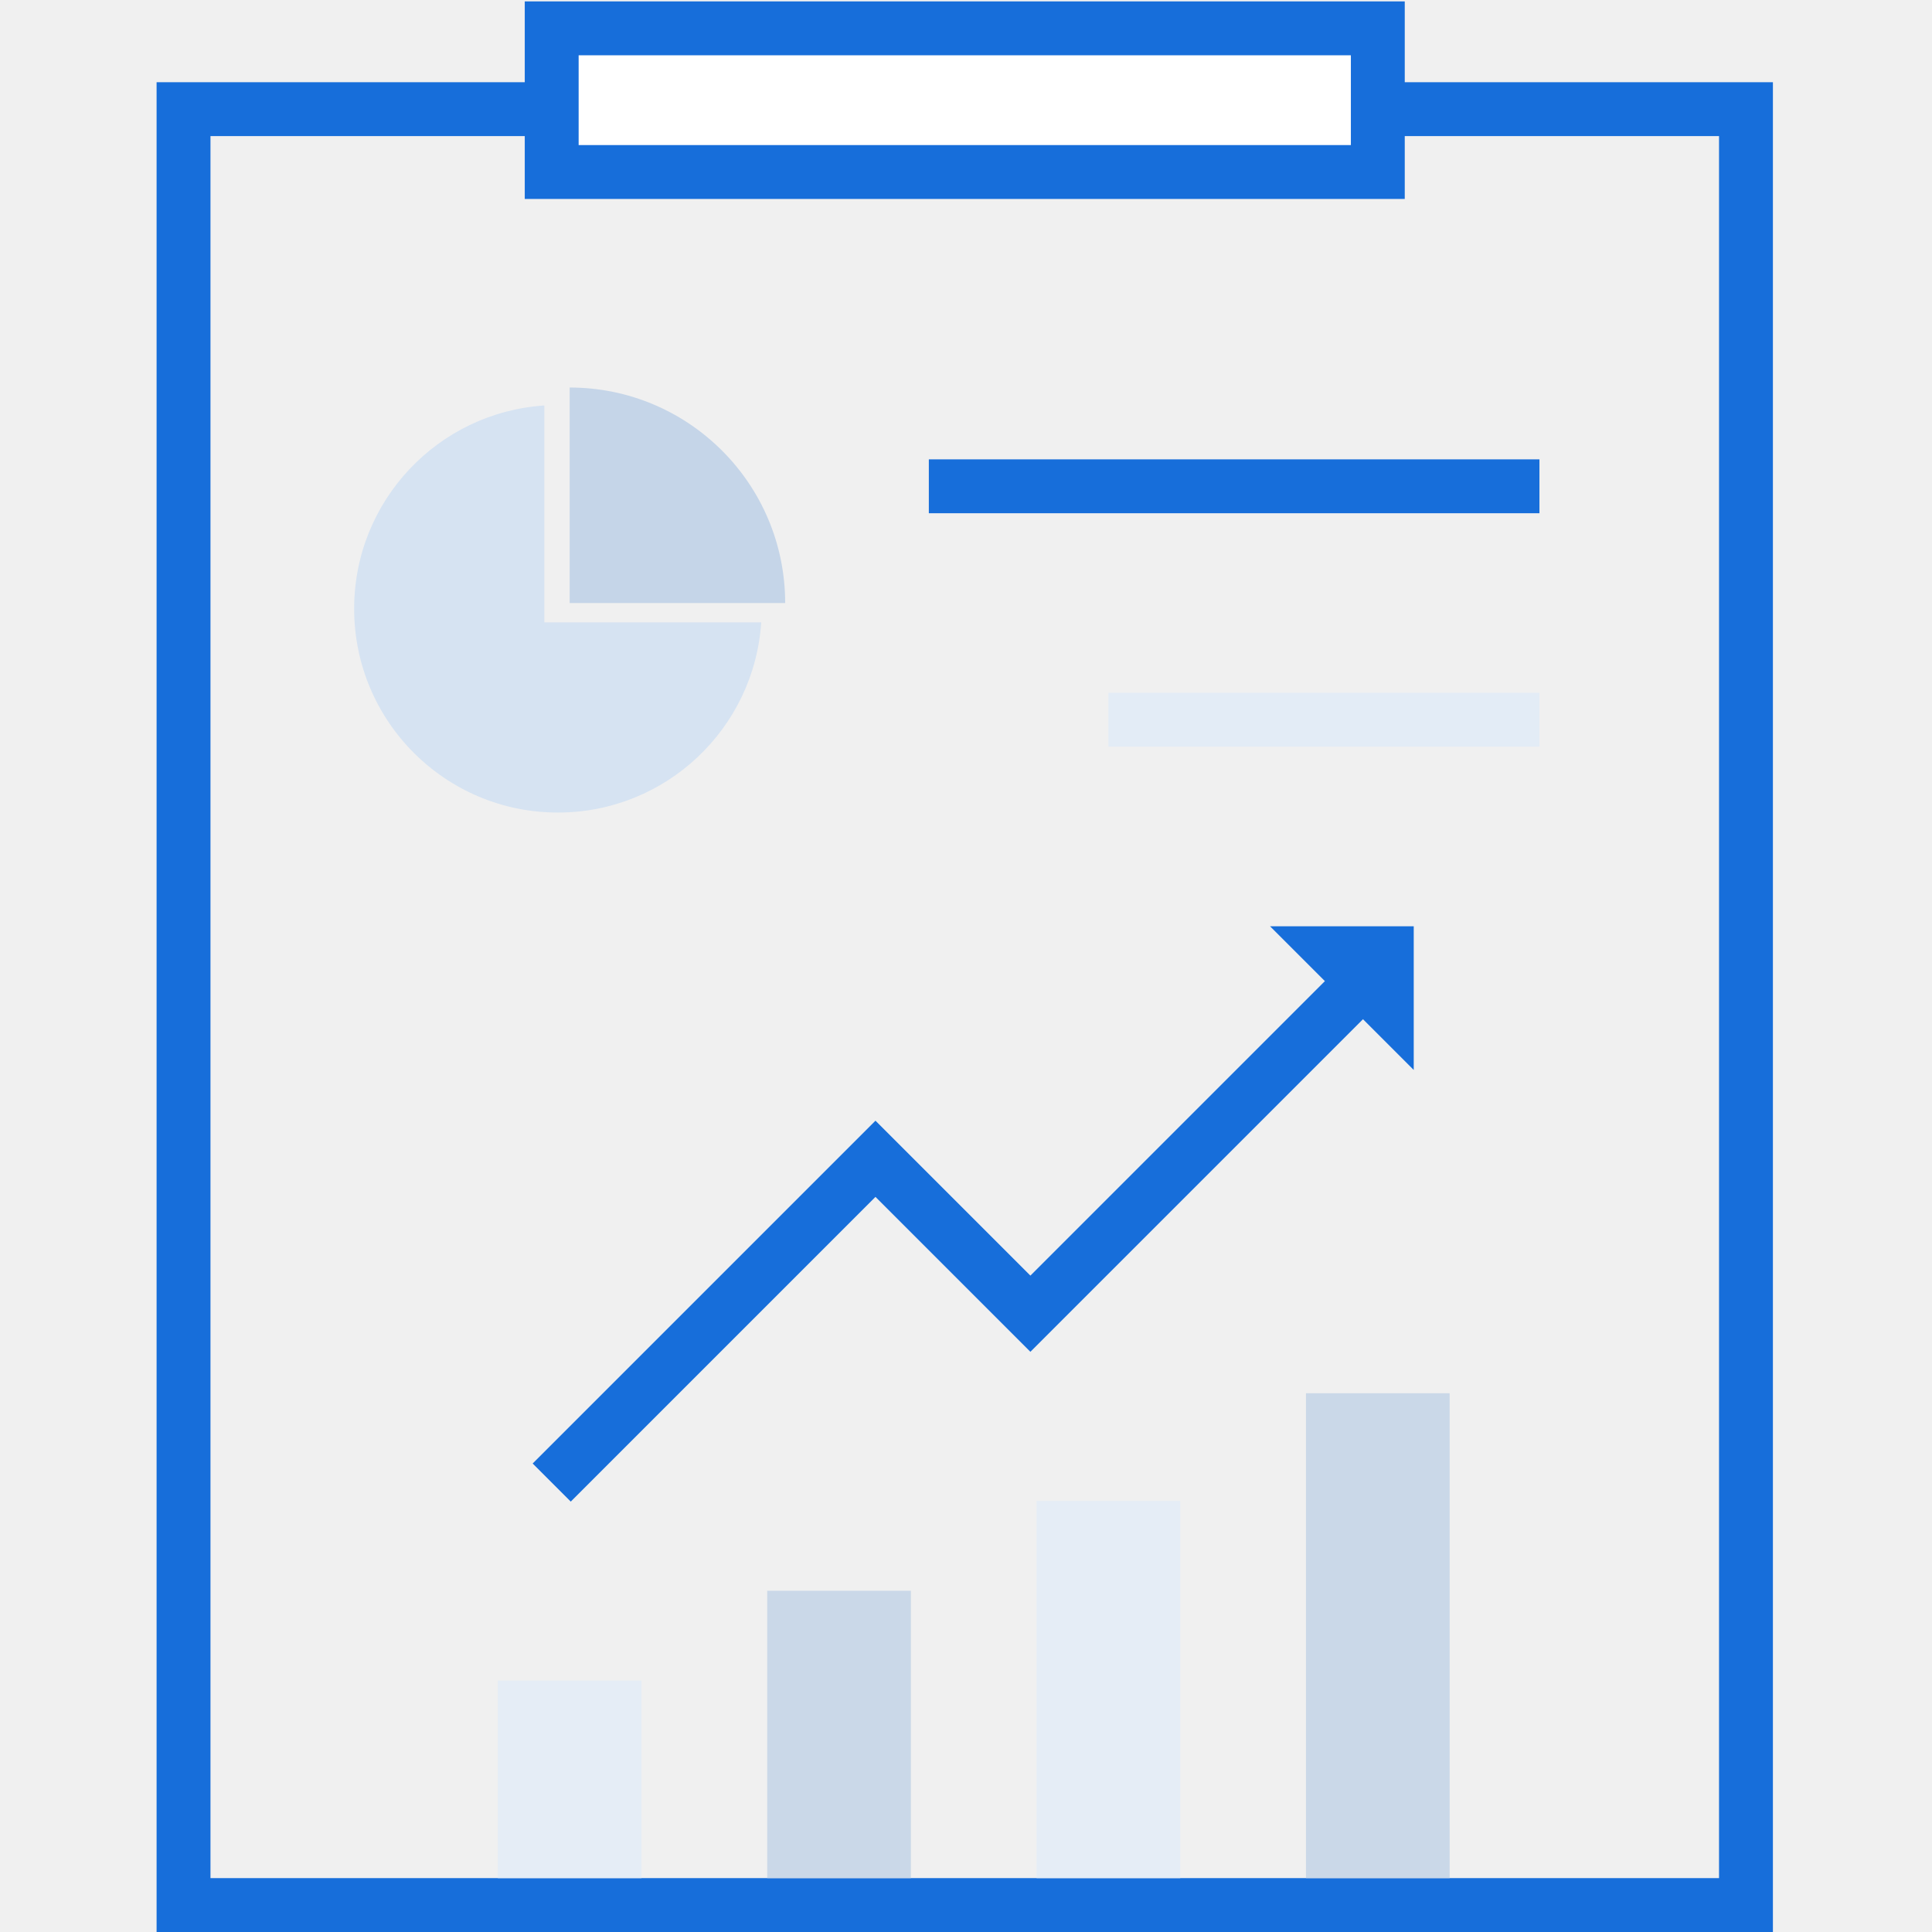
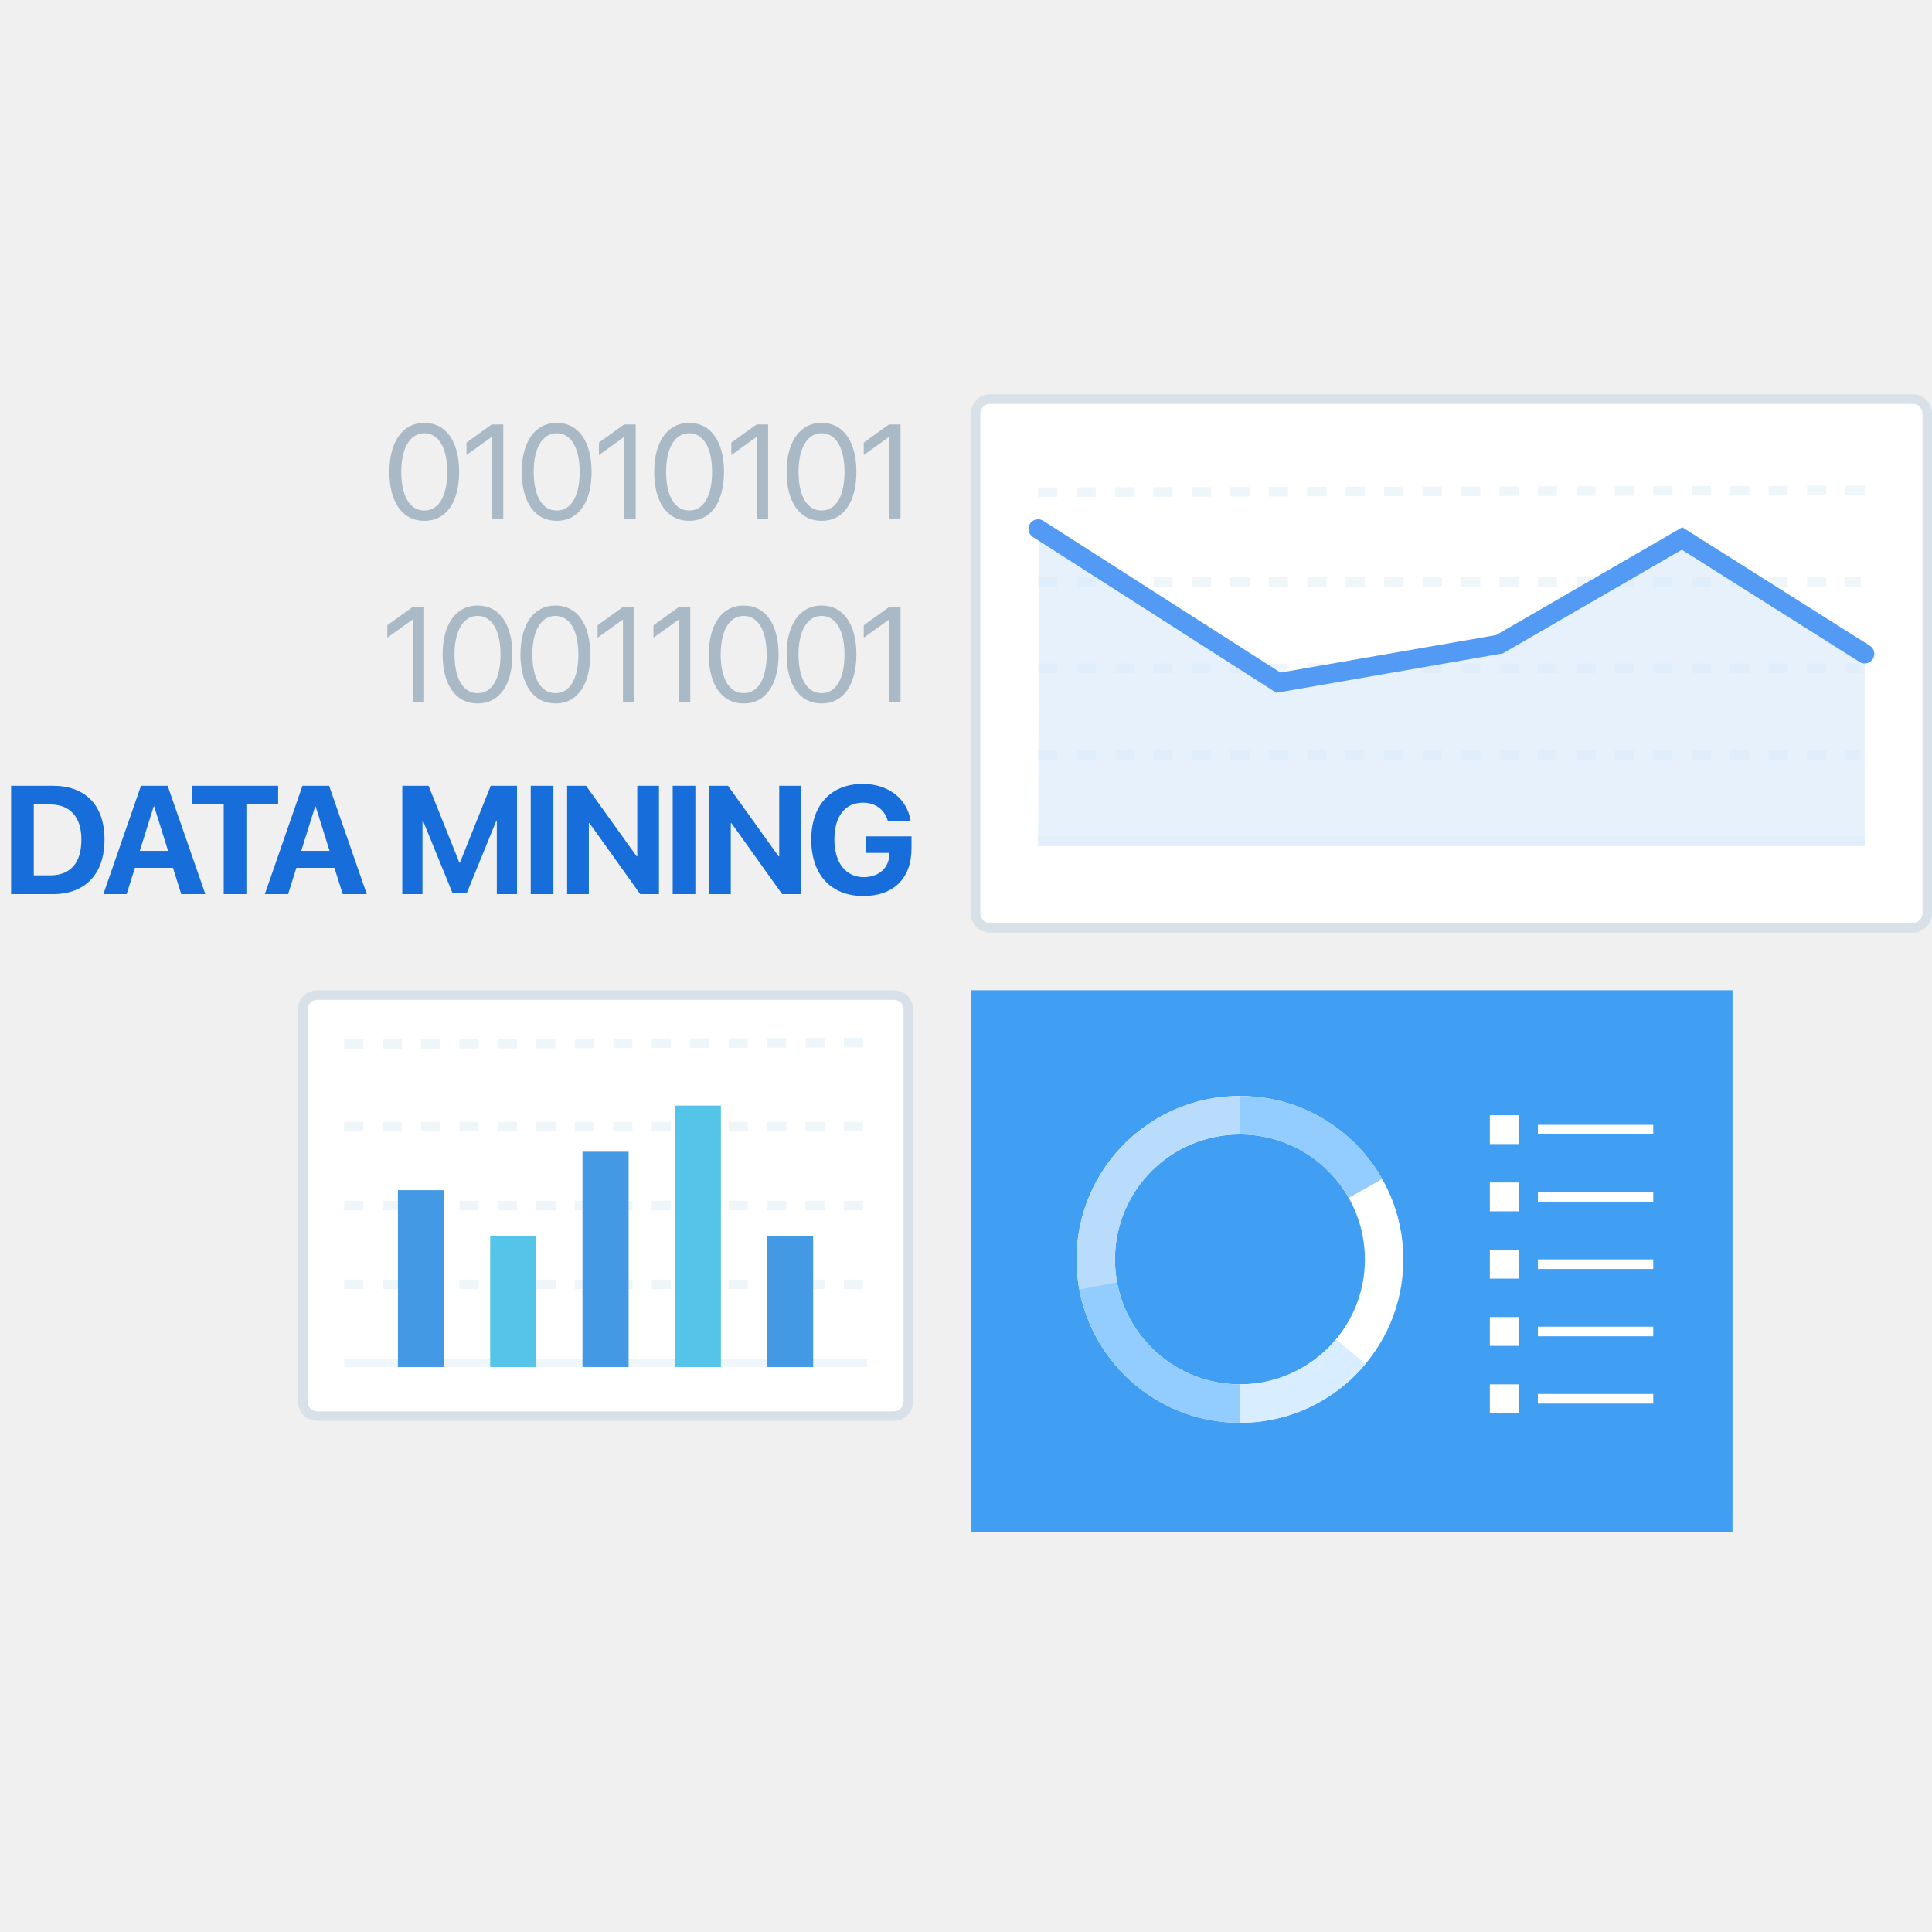
- <svg xmlns="http://www.w3.org/2000/svg" width="1024px" height="1024px" viewBox="0 0 1024 1024" version="1.1">
-   <defs />
+ <svg xmlns="http://www.w3.org/2000/svg" xmlns:xlink="http://www.w3.org/1999/xlink" width="1024px" height="1024px" viewBox="0 0 1024 1024" version="1.1">
+   <defs>
+     <path d="M86.607,173.214 C38.775,173.214 0,134.439 0,86.607 C0,38.775 38.775,0 86.607,0 C134.439,0 173.214,38.775 173.214,86.607 C173.214,134.439 134.439,173.214 86.607,173.214 Z M86.607,152.836 C123.184,152.836 152.836,123.184 152.836,86.607 C152.836,50.03 123.184,20.378 86.607,20.378 C50.03,20.378 20.378,50.03 20.378,86.607 C20.378,123.184 50.03,152.836 86.607,152.836 Z" id="path-1" />
+   </defs>
  <g id="Page-1" stroke="none" stroke-width="1" fill="none" fill-rule="evenodd">
    <g id="数据分析与挖掘">
-       <g id="Group" transform="translate(83, 0)">
-         <path d="M28.556,72.134 L28.556,995.444 L828.124,995.444 L828.124,72.134 L28.556,72.134 Z M0,43.578 L856.68,43.578 L856.68,1024 L0,1024 L0,43.578 Z" id="Rectangle-30" fill="#176EDA" fill-rule="nonzero" />
-         <path d="M218.929,205.395 L218.929,319.619 L333.153,319.619 C333.153,256.53 282.024,205.395 218.929,205.395 Z" id="Shape" fill="#C5D5E8" fill-rule="nonzero" />
-         <path d="M205.503,214.914 C149.215,218.624 104.705,265.426 104.705,322.656 C104.705,382.307 153.067,430.67 212.717,430.67 C269.941,430.67 316.743,386.152 320.462,329.872 L205.503,329.872 L205.503,214.914 L205.503,214.914 Z" id="Shape" fill="#D6E3F2" fill-rule="nonzero" />
-         <rect id="Rectangle-18" fill="#176EDA" x="409.303" y="243.47" width="323.635" height="28.556" />
-         <rect id="Rectangle-18-Copy" fill="#E3ECF6" x="504.489" y="367.212" width="228.448" height="28.556" />
-         <rect id="Rectangle" fill="#FFFFFF" x="211.827" y="17.067" width="427.671" height="63.247" />
-         <path d="M223.689,76.893 L632.991,76.893 L632.991,29.3 L223.689,29.3 L223.689,76.893 Z M661.547,0.744 L661.547,105.449 L195.133,105.449 L195.133,0.744 L661.547,0.744 Z" id="Rectangle-31" fill="#176EDA" fill-rule="nonzero" />
-         <rect id="Rectangle-32" fill="#CAD8E8" x="323.635" y="843.145" width="76.149" height="152.299" />
-         <rect id="Rectangle-32-Copy" fill="#CAD8E8" x="609.194" y="738.44" width="76.149" height="257.004" />
-         <rect id="Rectangle-32-Copy-2" fill="#E5EDF6" x="180.855" y="890.739" width="76.149" height="104.705" />
-         <rect id="Rectangle-32-Copy-3" fill="#E5EDF6" x="466.415" y="795.552" width="76.149" height="199.892" />
-         <polygon id="Path-23" fill="#176EDA" fill-rule="nonzero" points="463.124 716.487 640.486 539.126 620.294 518.933 463.124 676.103 381.011 593.99 199.315 775.686 219.507 795.878 381.011 634.374" />
-         <polygon id="Path-6" fill="#176EDA" transform="translate(628.2318, 529.0295) scale(-1, 1) translate(-628.2318, -529.0295) " points="590.157 567.104 590.157 490.955 666.306 490.955" />
+       <g id="Group-36" transform="translate(0, 209)">
+         <g id="Group-10" transform="translate(514.5473, 0)">
+           <path d="M10.189,5.095 C7.375,5.095 5.095,7.375 5.095,10.189 L5.095,275.104 C5.095,277.918 7.375,280.199 10.189,280.199 L499.264,280.199 C502.077,280.199 504.358,277.918 504.358,275.104 L504.358,10.189 C504.358,7.375 502.077,5.095 499.264,5.095 L10.189,5.095 Z M10.189,0 L499.264,0 C504.891,-1.03371081e-15 509.453,4.562 509.453,10.189 L509.453,275.104 C509.453,280.732 504.891,285.294 499.264,285.294 L10.189,285.294 C4.562,285.294 6.89140538e-16,280.732 0,275.104 L0,10.189 C-6.89140538e-16,4.562 4.562,1.03371081e-15 10.189,0 Z" id="Rectangle-55" fill="#D7E1E7" fill-rule="nonzero" />
+           <path d="M10.189,5.095 C7.375,5.095 5.095,7.375 5.095,10.189 L5.095,275.104 C5.095,277.918 7.375,280.199 10.189,280.199 L499.264,280.199 C502.077,280.199 504.358,277.918 504.358,275.104 L504.358,10.189 C504.358,7.375 502.077,5.095 499.264,5.095 L10.189,5.095 Z" id="Path" fill="#FFFFFF" />
+           <g id="Group-29" transform="translate(30.56716, 45.85075)">
+             <rect id="Rectangle-36" fill="#EFF6FA" x="5.095" y="188.498" width="438.129" height="5.095" />
+             <path d="M5.095,147.741 L15.284,147.741 L15.284,142.647 L5.095,142.647 L5.095,147.741 Z M25.473,147.741 L35.662,147.741 L35.662,142.647 L25.473,142.647 L25.473,147.741 Z M45.851,147.741 L56.04,147.741 L56.04,142.647 L45.851,142.647 L45.851,147.741 Z M66.229,147.741 L76.418,147.741 L76.418,142.647 L66.229,142.647 L66.229,147.741 Z M86.607,147.741 L96.796,147.741 L96.796,142.647 L86.607,142.647 L86.607,147.741 Z M106.985,147.741 L117.174,147.741 L117.174,142.647 L106.985,142.647 L106.985,147.741 Z M127.363,147.741 L137.552,147.741 L137.552,142.647 L127.363,142.647 L127.363,147.741 Z M147.741,147.741 L157.93,147.741 L157.93,142.647 L147.741,142.647 L147.741,147.741 Z M168.119,147.741 L178.308,147.741 L178.308,142.647 L168.119,142.647 L168.119,147.741 Z M188.498,147.741 L198.687,147.741 L198.687,142.647 L188.498,142.647 L188.498,147.741 Z M208.876,147.741 L219.065,147.741 L219.065,142.647 L208.876,142.647 L208.876,147.741 Z M229.254,147.741 L239.443,147.741 L239.443,142.647 L229.254,142.647 L229.254,147.741 Z M249.632,147.741 L259.821,147.741 L259.821,142.647 L249.632,142.647 L249.632,147.741 Z M270.01,147.741 L280.199,147.741 L280.199,142.647 L270.01,142.647 L270.01,147.741 Z M290.388,147.741 L300.577,147.741 L300.577,142.647 L290.388,142.647 L290.388,147.741 Z M310.766,147.741 L320.955,147.741 L320.955,142.647 L310.766,142.647 L310.766,147.741 Z M331.144,147.741 L341.333,147.741 L341.333,142.647 L331.144,142.647 L331.144,147.741 Z M351.522,147.741 L361.711,147.741 L361.711,142.647 L351.522,142.647 L351.522,147.741 Z M371.9,147.741 L382.09,147.741 L382.09,142.647 L371.9,142.647 L371.9,147.741 Z M392.279,147.741 L402.468,147.741 L402.468,142.647 L392.279,142.647 L392.279,147.741 Z M412.657,147.741 L422.846,147.741 L422.846,142.647 L412.657,142.647 L412.657,147.741 Z M433.035,147.741 L441.252,147.741 L441.252,142.647 L433.035,142.647 L433.035,147.741 Z" id="Path-9" fill="#EFF6FA" fill-rule="nonzero" />
+             <path d="M5.095,101.891 L15.284,101.891 L15.284,96.796 L5.095,96.796 L5.095,101.891 Z M25.473,101.891 L35.662,101.891 L35.662,96.796 L25.473,96.796 L25.473,101.891 Z M45.851,101.891 L56.04,101.891 L56.04,96.796 L45.851,96.796 L45.851,101.891 Z M66.229,101.891 L76.418,101.891 L76.418,96.796 L66.229,96.796 L66.229,101.891 Z M86.607,101.891 L96.796,101.891 L96.796,96.796 L86.607,96.796 L86.607,101.891 Z M106.985,101.891 L117.174,101.891 L117.174,96.796 L106.985,96.796 L106.985,101.891 Z M127.363,101.891 L137.552,101.891 L137.552,96.796 L127.363,96.796 L127.363,101.891 Z M147.741,101.891 L157.93,101.891 L157.93,96.796 L147.741,96.796 L147.741,101.891 Z M168.119,101.891 L178.308,101.891 L178.308,96.796 L168.119,96.796 L168.119,101.891 Z M188.498,101.891 L198.687,101.891 L198.687,96.796 L188.498,96.796 L188.498,101.891 Z M208.876,101.891 L219.065,101.891 L219.065,96.796 L208.876,96.796 L208.876,101.891 Z M229.254,101.891 L239.443,101.891 L239.443,96.796 L229.254,96.796 L229.254,101.891 Z M249.632,101.891 L259.821,101.891 L259.821,96.796 L249.632,96.796 L249.632,101.891 Z M270.01,101.891 L280.199,101.891 L280.199,96.796 L270.01,96.796 L270.01,101.891 Z M290.388,101.891 L300.577,101.891 L300.577,96.796 L290.388,96.796 L290.388,101.891 Z M310.766,101.891 L320.955,101.891 L320.955,96.796 L310.766,96.796 L310.766,101.891 Z M331.144,101.891 L341.333,101.891 L341.333,96.796 L331.144,96.796 L331.144,101.891 Z M351.522,101.891 L361.711,101.891 L361.711,96.796 L351.522,96.796 L351.522,101.891 Z M371.9,101.891 L382.09,101.891 L382.09,96.796 L371.9,96.796 L371.9,101.891 Z M392.279,101.891 L402.468,101.891 L402.468,96.796 L392.279,96.796 L392.279,101.891 Z M412.657,101.891 L422.846,101.891 L422.846,96.796 L412.657,96.796 L412.657,101.891 Z M433.035,101.891 L441.252,101.891 L441.252,96.796 L433.035,96.796 L433.035,101.891 Z" id="Path-9" fill="#EFF6FA" fill-rule="nonzero" />
+             <path d="M5.095,56.04 L15.284,56.04 L15.284,50.945 L5.095,50.945 L5.095,56.04 Z M25.473,56.04 L35.662,56.04 L35.662,50.945 L25.473,50.945 L25.473,56.04 Z M45.851,56.04 L56.04,56.04 L56.04,50.945 L45.851,50.945 L45.851,56.04 Z M66.229,56.04 L76.418,56.04 L76.418,50.945 L66.229,50.945 L66.229,56.04 Z M86.607,56.04 L96.796,56.04 L96.796,50.945 L86.607,50.945 L86.607,56.04 Z M106.985,56.04 L117.174,56.04 L117.174,50.945 L106.985,50.945 L106.985,56.04 Z M127.363,56.04 L137.552,56.04 L137.552,50.945 L127.363,50.945 L127.363,56.04 Z M147.741,56.04 L157.93,56.04 L157.93,50.945 L147.741,50.945 L147.741,56.04 Z M168.119,56.04 L178.308,56.04 L178.308,50.945 L168.119,50.945 L168.119,56.04 Z M188.498,56.04 L198.687,56.04 L198.687,50.945 L188.498,50.945 L188.498,56.04 Z M208.876,56.04 L219.065,56.04 L219.065,50.945 L208.876,50.945 L208.876,56.04 Z M229.254,56.04 L239.443,56.04 L239.443,50.945 L229.254,50.945 L229.254,56.04 Z M249.632,56.04 L259.821,56.04 L259.821,50.945 L249.632,50.945 L249.632,56.04 Z M270.01,56.04 L280.199,56.04 L280.199,50.945 L270.01,50.945 L270.01,56.04 Z M290.388,56.04 L300.577,56.04 L300.577,50.945 L290.388,50.945 L290.388,56.04 Z M310.766,56.04 L320.955,56.04 L320.955,50.945 L310.766,50.945 L310.766,56.04 Z M331.144,56.04 L341.333,56.04 L341.333,50.945 L331.144,50.945 L331.144,56.04 Z M351.522,56.04 L361.711,56.04 L361.711,50.945 L351.522,50.945 L351.522,56.04 Z M371.9,56.04 L382.09,56.04 L382.09,50.945 L371.9,50.945 L371.9,56.04 Z M392.279,56.04 L402.468,56.04 L402.468,50.945 L392.279,50.945 L392.279,56.04 Z M412.657,56.04 L422.846,56.04 L422.846,50.945 L412.657,50.945 L412.657,56.04 Z M433.035,56.04 L441.252,56.04 L441.252,50.945 L433.035,50.945 L433.035,56.04 Z" id="Path-9" fill="#EFF6FA" fill-rule="nonzero" />
+             <path d="M5.1,8.573 L15.289,8.552 L15.278,3.457 L5.089,3.479 L5.1,8.573 Z M25.478,8.53 L35.667,8.508 L35.656,3.414 L25.467,3.435 L25.478,8.53 Z M45.856,8.487 L56.045,8.465 L56.034,3.371 L45.845,3.392 L45.856,8.487 Z M66.234,8.443 L76.423,8.422 L76.412,3.327 L66.223,3.349 L66.234,8.443 Z M86.612,8.4 L96.801,8.378 L96.79,3.284 L86.601,3.306 L86.612,8.4 Z M106.99,8.357 L117.179,8.335 L117.168,3.241 L106.979,3.262 L106.99,8.357 Z M127.368,8.314 L137.557,8.292 L137.547,3.197 L127.357,3.219 L127.368,8.314 Z M147.746,8.27 L157.935,8.249 L157.925,3.154 L147.736,3.176 L147.746,8.27 Z M168.124,8.227 L178.313,8.205 L178.303,3.111 L168.114,3.132 L168.124,8.227 Z M188.503,8.184 L198.692,8.162 L198.681,3.067 L188.492,3.089 L188.503,8.184 Z M208.881,8.14 L219.07,8.119 L219.059,3.024 L208.87,3.046 L208.881,8.14 Z M229.259,8.097 L239.448,8.075 L239.437,2.981 L229.248,3.002 L229.259,8.097 Z M249.637,8.054 L259.826,8.032 L259.815,2.938 L249.626,2.959 L249.637,8.054 Z M270.015,8.01 L280.204,7.989 L280.193,2.894 L270.004,2.916 L270.015,8.01 Z M290.393,7.967 L300.582,7.945 L300.571,2.851 L290.382,2.873 L290.393,7.967 Z M310.771,7.924 L320.96,7.902 L320.949,2.808 L310.76,2.829 L310.771,7.924 Z M331.149,7.881 L341.338,7.859 L341.327,2.764 L331.138,2.786 L331.149,7.881 Z M351.527,7.837 L361.716,7.816 L361.705,2.721 L351.516,2.743 L351.527,7.837 Z M371.905,7.794 L382.094,7.772 L382.083,2.678 L371.894,2.699 L371.905,7.794 Z M392.283,7.751 L402.472,7.729 L402.461,2.634 L392.272,2.656 L392.283,7.751 Z M412.661,7.707 L422.85,7.686 L422.839,2.591 L412.65,2.613 L412.661,7.707 Z M433.039,7.664 L443.228,7.642 L443.217,2.548 L433.028,2.569 L433.039,7.664 Z" id="Path-9" fill="#EFF6FA" fill-rule="nonzero" />
+             <polygon id="Path-10" fill="#D5E8FA" opacity="0.604" points="5.684 25.473 132.458 106.985 249.632 86.607 346.428 30.567 443.224 91.701 443.224 193.592 5.095 193.592" />
+             <path d="M440.503,96.009 C442.882,97.511 446.029,96.801 447.531,94.422 C449.034,92.043 448.323,88.897 445.944,87.394 L346.543,24.614 L247.865,81.743 L133.536,101.627 L7.841,21.182 C5.471,19.665 2.32,20.357 0.804,22.726 C-0.713,25.096 -0.022,28.247 2.348,29.764 L131.38,112.344 L251.399,91.471 L346.313,36.52 L440.503,96.009 Z" id="Path-10" fill="#529AF4" fill-rule="nonzero" />
+           </g>
+         </g>
+         <g id="Group-9" transform="translate(514.5473, 315.8607)">
+           <rect id="Rectangle-55-Copy" fill="#409EF3" x="0" y="0" width="403.722" height="286.983" />
+           <rect id="Rectangle-67" fill="#FFFFFF" x="300.577" y="71.323" width="61.134" height="5.095" />
+           <rect id="Rectangle-67-Copy" fill="#FFFFFF" x="300.577" y="106.985" width="61.134" height="5.095" />
+           <rect id="Rectangle-67-Copy-2" fill="#FFFFFF" x="300.577" y="142.647" width="61.134" height="5.095" />
+           <rect id="Rectangle-67-Copy-3" fill="#FFFFFF" x="300.577" y="178.308" width="61.134" height="5.095" />
+           <rect id="Rectangle-67-Copy-4" fill="#FFFFFF" x="300.577" y="213.97" width="61.134" height="5.095" />
+           <g id="Group-38" transform="translate(275.1045, 66.22886)" fill="#FFFFFF">
+             <rect id="Rectangle-66" x="0" y="0" width="15.284" height="15.284" />
+             <rect id="Rectangle-66-Copy" x="0" y="35.662" width="15.284" height="15.284" />
+             <rect id="Rectangle-66-Copy-2" x="0" y="71.323" width="15.284" height="15.284" />
+             <rect id="Rectangle-66-Copy-3" x="0" y="106.985" width="15.284" height="15.284" />
+             <rect id="Rectangle-66-Copy-4" x="0" y="142.647" width="15.284" height="15.284" />
+           </g>
+           <g id="Group-37" transform="translate(56.0398, 56.0398)">
+             <mask id="mask-2" fill="white">
+               <use xlink:href="#path-1" />
+             </mask>
+             <use id="Combined-Shape" fill="#FFFFFF" xlink:href="#path-1" />
+             <polygon id="Rectangle-62" fill="#93CCFF" mask="url(#mask-2)" points="86.607 -25.473 203.781 -25.473 203.781 20.378 86.607 86.607" />
+             <polygon id="Rectangle-63" fill="#D8EDFF" mask="url(#mask-2)" points="86.607 86.607 178.308 163.025 229.254 203.781 86.607 203.781" />
+             <polygon id="Rectangle-64" fill="#93CCFF" mask="url(#mask-2)" points="-147.741 71.323 -45.851 101.891 86.607 86.607 86.607 208.876" />
+             <polygon id="Rectangle-65" fill="#B9DCFC" mask="url(#mask-2)" points="-86.607 -86.607 86.607 -86.607 86.607 86.607 -76.418 117.174" />
+           </g>
+         </g>
+         <g id="Group-8" transform="translate(157.9303, 315.8607)">
+           <path d="M10.189,5.095 C7.375,5.095 5.095,7.375 5.095,10.189 L5.095,218.046 C5.095,220.859 7.375,223.14 10.189,223.14 L315.861,223.14 C318.674,223.14 320.955,220.859 320.955,218.046 L320.955,10.189 C320.955,7.375 318.674,5.095 315.861,5.095 L10.189,5.095 Z M10.189,0 L315.861,0 C321.488,-2.10257528e-14 326.05,4.562 326.05,10.189 L326.05,218.046 C326.05,223.673 321.488,228.235 315.861,228.235 L10.189,228.235 C4.562,228.235 6.89140538e-16,223.673 0,218.046 L0,10.189 C-6.89140538e-16,4.562 4.562,1.03371081e-15 10.189,0 Z" id="Rectangle-55-Copy-2" fill="#D7E1E7" fill-rule="nonzero" />
+           <path d="M10.189,5.095 C7.375,5.095 5.095,7.375 5.095,10.189 L5.095,218.046 C5.095,220.859 7.375,223.14 10.189,223.14 L315.861,223.14 C318.674,223.14 320.955,220.859 320.955,218.046 L320.955,10.189 C320.955,7.375 318.674,5.095 315.861,5.095 L10.189,5.095 Z" id="Path" fill="#FFFFFF" />
+           <rect id="Rectangle-36" fill="#EFF6FA" x="24.454" y="195.63" width="277.142" height="4.076" />
+           <path d="M24.454,158.44 L34.643,158.44 L34.643,153.345 L24.454,153.345 L24.454,158.44 Z M44.832,158.44 L55.021,158.44 L55.021,153.345 L44.832,153.345 L44.832,158.44 Z M65.21,158.44 L75.399,158.44 L75.399,153.345 L65.21,153.345 L65.21,158.44 Z M85.588,158.44 L95.777,158.44 L95.777,153.345 L85.588,153.345 L85.588,158.44 Z M105.966,158.44 L116.155,158.44 L116.155,153.345 L105.966,153.345 L105.966,158.44 Z M126.344,158.44 L136.533,158.44 L136.533,153.345 L126.344,153.345 L126.344,158.44 Z M146.722,158.44 L156.911,158.44 L156.911,153.345 L146.722,153.345 L146.722,158.44 Z M167.1,158.44 L177.29,158.44 L177.29,153.345 L167.1,153.345 L167.1,158.44 Z M187.479,158.44 L197.668,158.44 L197.668,153.345 L187.479,153.345 L187.479,158.44 Z M207.857,158.44 L218.046,158.44 L218.046,153.345 L207.857,153.345 L207.857,158.44 Z M228.235,158.44 L238.424,158.44 L238.424,153.345 L228.235,153.345 L228.235,158.44 Z M248.613,158.44 L258.802,158.44 L258.802,153.345 L248.613,153.345 L248.613,158.44 Z M268.991,158.44 L279.18,158.44 L279.18,153.345 L268.991,153.345 L268.991,158.44 Z M289.369,158.44 L299.451,158.44 L299.451,153.345 L289.369,153.345 L289.369,158.44 Z" id="Path-9" fill="#EFF6FA" fill-rule="nonzero" />
+           <path d="M24.454,116.665 L34.643,116.665 L34.643,111.57 L24.454,111.57 L24.454,116.665 Z M44.832,116.665 L55.021,116.665 L55.021,111.57 L44.832,111.57 L44.832,116.665 Z M65.21,116.665 L75.399,116.665 L75.399,111.57 L65.21,111.57 L65.21,116.665 Z M85.588,116.665 L95.777,116.665 L95.777,111.57 L85.588,111.57 L85.588,116.665 Z M105.966,116.665 L116.155,116.665 L116.155,111.57 L105.966,111.57 L105.966,116.665 Z M126.344,116.665 L136.533,116.665 L136.533,111.57 L126.344,111.57 L126.344,116.665 Z M146.722,116.665 L156.911,116.665 L156.911,111.57 L146.722,111.57 L146.722,116.665 Z M167.1,116.665 L177.29,116.665 L177.29,111.57 L167.1,111.57 L167.1,116.665 Z M187.479,116.665 L197.668,116.665 L197.668,111.57 L187.479,111.57 L187.479,116.665 Z M207.857,116.665 L218.046,116.665 L218.046,111.57 L207.857,111.57 L207.857,116.665 Z M228.235,116.665 L238.424,116.665 L238.424,111.57 L228.235,111.57 L228.235,116.665 Z M248.613,116.665 L258.802,116.665 L258.802,111.57 L248.613,111.57 L248.613,116.665 Z M268.991,116.665 L279.18,116.665 L279.18,111.57 L268.991,111.57 L268.991,116.665 Z M289.369,116.665 L299.451,116.665 L299.451,111.57 L289.369,111.57 L289.369,116.665 Z" id="Path-9" fill="#EFF6FA" fill-rule="nonzero" />
+           <path d="M24.454,74.89 L34.643,74.89 L34.643,69.795 L24.454,69.795 L24.454,74.89 Z M44.832,74.89 L55.021,74.89 L55.021,69.795 L44.832,69.795 L44.832,74.89 Z M65.21,74.89 L75.399,74.89 L75.399,69.795 L65.21,69.795 L65.21,74.89 Z M85.588,74.89 L95.777,74.89 L95.777,69.795 L85.588,69.795 L85.588,74.89 Z M105.966,74.89 L116.155,74.89 L116.155,69.795 L105.966,69.795 L105.966,74.89 Z M126.344,74.89 L136.533,74.89 L136.533,69.795 L126.344,69.795 L126.344,74.89 Z M146.722,74.89 L156.911,74.89 L156.911,69.795 L146.722,69.795 L146.722,74.89 Z M167.1,74.89 L177.29,74.89 L177.29,69.795 L167.1,69.795 L167.1,74.89 Z M187.479,74.89 L197.668,74.89 L197.668,69.795 L187.479,69.795 L187.479,74.89 Z M207.857,74.89 L218.046,74.89 L218.046,69.795 L207.857,69.795 L207.857,74.89 Z M228.235,74.89 L238.424,74.89 L238.424,69.795 L228.235,69.795 L228.235,74.89 Z M248.613,74.89 L258.802,74.89 L258.802,69.795 L248.613,69.795 L248.613,74.89 Z M268.991,74.89 L279.18,74.89 L279.18,69.795 L268.991,69.795 L268.991,74.89 Z M289.369,74.89 L299.451,74.89 L299.451,69.795 L289.369,69.795 L289.369,74.89 Z" id="Path-9" fill="#EFF6FA" fill-rule="nonzero" />
+           <path d="M24.461,31.077 L34.65,31.049 L34.636,25.955 L24.447,25.982 L24.461,31.077 Z M44.839,31.022 L55.028,30.994 L55.014,25.9 L44.825,25.927 L44.839,31.022 Z M65.217,30.967 L75.406,30.939 L75.392,25.845 L65.203,25.872 L65.217,30.967 Z M85.595,30.912 L95.784,30.884 L95.77,25.79 L85.581,25.817 L85.595,30.912 Z M105.973,30.857 L116.162,30.829 L116.148,25.735 L105.959,25.762 L105.973,30.857 Z M126.351,30.802 L136.54,30.774 L136.526,25.68 L126.337,25.707 L126.351,30.802 Z M146.729,30.747 L156.918,30.719 L156.904,25.625 L146.715,25.652 L146.729,30.747 Z M167.107,30.692 L177.296,30.665 L177.282,25.57 L167.093,25.598 L167.107,30.692 Z M187.485,30.637 L197.674,30.61 L197.66,25.515 L187.471,25.543 L187.485,30.637 Z M207.863,30.582 L218.052,30.555 L218.038,25.46 L207.849,25.488 L207.863,30.582 Z M228.241,30.527 L238.43,30.5 L238.416,25.405 L228.227,25.433 L228.241,30.527 Z M248.619,30.472 L258.808,30.445 L258.794,25.35 L248.605,25.378 L248.619,30.472 Z M268.997,30.417 L279.186,30.39 L279.172,25.295 L268.983,25.323 L268.997,30.417 Z M289.375,30.362 L299.564,30.335 L299.55,25.24 L289.361,25.268 L289.375,30.362 Z" id="Path-9" fill="#EFF6FA" fill-rule="nonzero" />
+           <rect id="Rectangle-68" fill="#4499E5" x="52.983" y="105.966" width="24.454" height="93.739" />
+           <rect id="Rectangle-68-Copy" fill="#54C4E9" x="101.891" y="130.42" width="24.454" height="69.286" />
+           <rect id="Rectangle-68-Copy-2" fill="#4499E5" x="150.798" y="85.588" width="24.454" height="114.117" />
+           <rect id="Rectangle-68-Copy-3" fill="#54C4E9" x="199.705" y="61.134" width="24.454" height="138.571" />
+           <rect id="Rectangle-68-Copy-4" fill="#4499E5" x="248.613" y="130.42" width="24.454" height="69.286" />
+         </g>
+         <path d="M5.882,207.483 L28.011,207.483 C45.245,207.483 55.394,217.751 55.394,235.98 C55.394,254.209 45.245,264.915 28.011,264.915 L5.882,264.915 L5.882,207.483 Z M17.902,217.393 L17.902,254.965 L26.578,254.965 C37.325,254.965 43.136,248.438 43.136,236.02 C43.136,224 37.166,217.393 26.578,217.393 L17.902,217.393 Z M96.057,264.915 L91.679,250.985 L71.5,250.985 L67.122,264.915 L54.784,264.915 L74.724,207.483 L88.853,207.483 L108.833,264.915 L96.057,264.915 Z M81.45,218.468 L74.087,241.99 L89.092,241.99 L81.729,218.468 L81.45,218.468 Z M130.591,264.915 L118.571,264.915 L118.571,217.393 L101.775,217.393 L101.775,207.483 L147.427,207.483 L147.427,217.393 L130.591,217.393 L130.591,264.915 Z M181.642,264.915 L177.264,250.985 L157.085,250.985 L152.707,264.915 L140.368,264.915 L160.309,207.483 L174.438,207.483 L194.418,264.915 L181.642,264.915 Z M167.035,218.468 L159.672,241.99 L174.677,241.99 L167.314,218.468 L167.035,218.468 Z M274.032,207.483 L260.102,207.483 L243.784,248.199 L243.465,248.199 L227.147,207.483 L213.216,207.483 L213.216,264.915 L223.923,264.915 L223.923,226.149 L224.241,226.149 L239.843,264.358 L247.406,264.358 L263.008,226.149 L263.326,226.149 L263.326,264.915 L274.032,264.915 L274.032,207.483 Z M293.322,264.915 L293.322,207.483 L281.302,207.483 L281.302,264.915 L293.322,264.915 Z M312.095,264.915 L312.095,227.303 L312.453,227.303 L339.318,264.915 L349.269,264.915 L349.269,207.483 L337.766,207.483 L337.766,244.896 L337.448,244.896 L310.622,207.483 L300.592,207.483 L300.592,264.915 L312.095,264.915 Z M368.558,264.915 L368.558,207.483 L356.539,207.483 L356.539,264.915 L368.558,264.915 Z M387.331,264.915 L387.331,227.303 L387.689,227.303 L414.555,264.915 L424.505,264.915 L424.505,207.483 L413.003,207.483 L413.003,244.896 L412.684,244.896 L385.858,207.483 L375.828,207.483 L375.828,264.915 L387.331,264.915 Z M483.118,240.796 L483.118,234.308 L458.919,234.308 L458.919,243.065 L471.417,243.065 L471.377,243.98 C471.138,251.104 465.685,255.92 457.845,255.92 C448.292,255.92 442.243,248.318 442.243,235.861 C442.243,223.642 447.934,216.438 457.407,216.438 C463.894,216.438 468.79,220.02 470.541,226.03 L482.601,226.03 C480.889,214.408 470.78,206.488 457.367,206.488 C440.491,206.488 429.984,217.632 429.984,236.02 C429.984,254.687 440.491,265.91 457.646,265.91 C473.646,265.91 483.118,256.438 483.118,240.796 Z" id="DATA-MINING" fill="#176EDA" />
+         <path d="M218.738,163.025 L224.797,163.025 L224.797,112.771 L218.668,112.771 L205.295,122.383 L205.295,129 L218.598,119.423 L218.738,119.423 L218.738,163.025 Z M253.134,163.861 C241.397,163.861 234.606,153.761 234.606,137.881 C234.606,122.139 241.467,111.935 253.134,111.935 C264.8,111.935 271.591,122.07 271.591,137.846 C271.591,153.726 264.835,163.861 253.134,163.861 Z M253.134,158.393 C260.969,158.393 265.288,150.418 265.288,137.881 C265.288,125.517 260.9,117.438 253.134,117.438 C245.367,117.438 240.91,125.587 240.91,137.846 C240.91,150.383 245.263,158.393 253.134,158.393 Z M294.39,163.861 C282.654,163.861 275.863,153.761 275.863,137.881 C275.863,122.139 282.724,111.935 294.39,111.935 C306.057,111.935 312.848,122.07 312.848,137.846 C312.848,153.726 306.092,163.861 294.39,163.861 Z M294.39,158.393 C302.226,158.393 306.545,150.418 306.545,137.881 C306.545,125.517 302.156,117.438 294.39,117.438 C286.624,117.438 282.166,125.587 282.166,137.846 C282.166,150.383 286.52,158.393 294.39,158.393 Z M330.179,163.025 L336.239,163.025 L336.239,112.771 L330.11,112.771 L316.737,122.383 L316.737,129 L330.04,119.423 L330.179,119.423 L330.179,163.025 Z M359.804,163.025 L365.864,163.025 L365.864,112.771 L359.734,112.771 L346.361,122.383 L346.361,129 L359.665,119.423 L359.804,119.423 L359.804,163.025 Z M394.2,163.861 C382.464,163.861 375.673,153.761 375.673,137.881 C375.673,122.139 382.533,111.935 394.2,111.935 C405.867,111.935 412.658,122.07 412.658,137.846 C412.658,153.726 405.902,163.861 394.2,163.861 Z M394.2,158.393 C402.036,158.393 406.354,150.418 406.354,137.881 C406.354,125.517 401.966,117.438 394.2,117.438 C386.434,117.438 381.976,125.587 381.976,137.846 C381.976,150.383 386.329,158.393 394.2,158.393 Z M435.457,163.861 C423.72,163.861 416.929,153.761 416.929,137.881 C416.929,122.139 423.79,111.935 435.457,111.935 C447.123,111.935 453.915,122.07 453.915,137.846 C453.915,153.726 447.158,163.861 435.457,163.861 Z M435.457,158.393 C443.293,158.393 447.611,150.418 447.611,137.881 C447.611,125.517 443.223,117.438 435.457,117.438 C427.691,117.438 423.233,125.587 423.233,137.846 C423.233,150.383 427.586,158.393 435.457,158.393 Z M471.246,163.025 L477.306,163.025 L477.306,112.771 L471.176,112.771 L457.803,122.383 L457.803,129 L471.107,119.423 L471.246,119.423 L471.246,163.025 Z" id="10011001" fill="#A9B9C6" />
+         <path d="M224.902,67.065 C213.165,67.065 206.374,56.965 206.374,41.085 C206.374,25.343 213.235,15.139 224.902,15.139 C236.568,15.139 243.36,25.274 243.36,41.05 C243.36,56.93 236.603,67.065 224.902,67.065 Z M224.902,61.597 C232.738,61.597 237.056,53.622 237.056,41.085 C237.056,28.721 232.668,20.642 224.902,20.642 C217.136,20.642 212.678,28.791 212.678,41.05 C212.678,53.587 217.031,61.597 224.902,61.597 Z M260.691,66.229 L266.751,66.229 L266.751,15.975 L260.621,15.975 L247.248,25.587 L247.248,32.204 L260.552,22.627 L260.691,22.627 L260.691,66.229 Z M295.087,67.065 C283.35,67.065 276.559,56.965 276.559,41.085 C276.559,25.343 283.42,15.139 295.087,15.139 C306.753,15.139 313.545,25.274 313.545,41.05 C313.545,56.93 306.788,67.065 295.087,67.065 Z M295.087,61.597 C302.923,61.597 307.241,53.622 307.241,41.085 C307.241,28.721 302.853,20.642 295.087,20.642 C287.321,20.642 282.863,28.791 282.863,41.05 C282.863,53.587 287.216,61.597 295.087,61.597 Z M330.876,66.229 L336.936,66.229 L336.936,15.975 L330.806,15.975 L317.433,25.587 L317.433,32.204 L330.737,22.627 L330.876,22.627 L330.876,66.229 Z M365.272,67.065 C353.535,67.065 346.744,56.965 346.744,41.085 C346.744,25.343 353.605,15.139 365.272,15.139 C376.938,15.139 383.73,25.274 383.73,41.05 C383.73,56.93 376.973,67.065 365.272,67.065 Z M365.272,61.597 C373.108,61.597 377.426,53.622 377.426,41.085 C377.426,28.721 373.038,20.642 365.272,20.642 C357.506,20.642 353.048,28.791 353.048,41.05 C353.048,53.587 357.401,61.597 365.272,61.597 Z M401.061,66.229 L407.121,66.229 L407.121,15.975 L400.991,15.975 L387.618,25.587 L387.618,32.204 L400.922,22.627 L401.061,22.627 L401.061,66.229 Z M435.457,67.065 C423.72,67.065 416.929,56.965 416.929,41.085 C416.929,25.343 423.79,15.139 435.457,15.139 C447.123,15.139 453.915,25.274 453.915,41.05 C453.915,56.93 447.158,67.065 435.457,67.065 Z M435.457,61.597 C443.293,61.597 447.611,53.622 447.611,41.085 C447.611,28.721 443.223,20.642 435.457,20.642 C427.691,20.642 423.233,28.791 423.233,41.05 C423.233,53.587 427.586,61.597 435.457,61.597 Z M471.246,66.229 L477.306,66.229 L477.306,15.975 L471.176,15.975 L457.803,25.587 L457.803,32.204 L471.107,22.627 L471.246,22.627 L471.246,66.229 Z" id="01010101" fill="#A9B9C6" />
      </g>
    </g>
  </g>
</svg>
